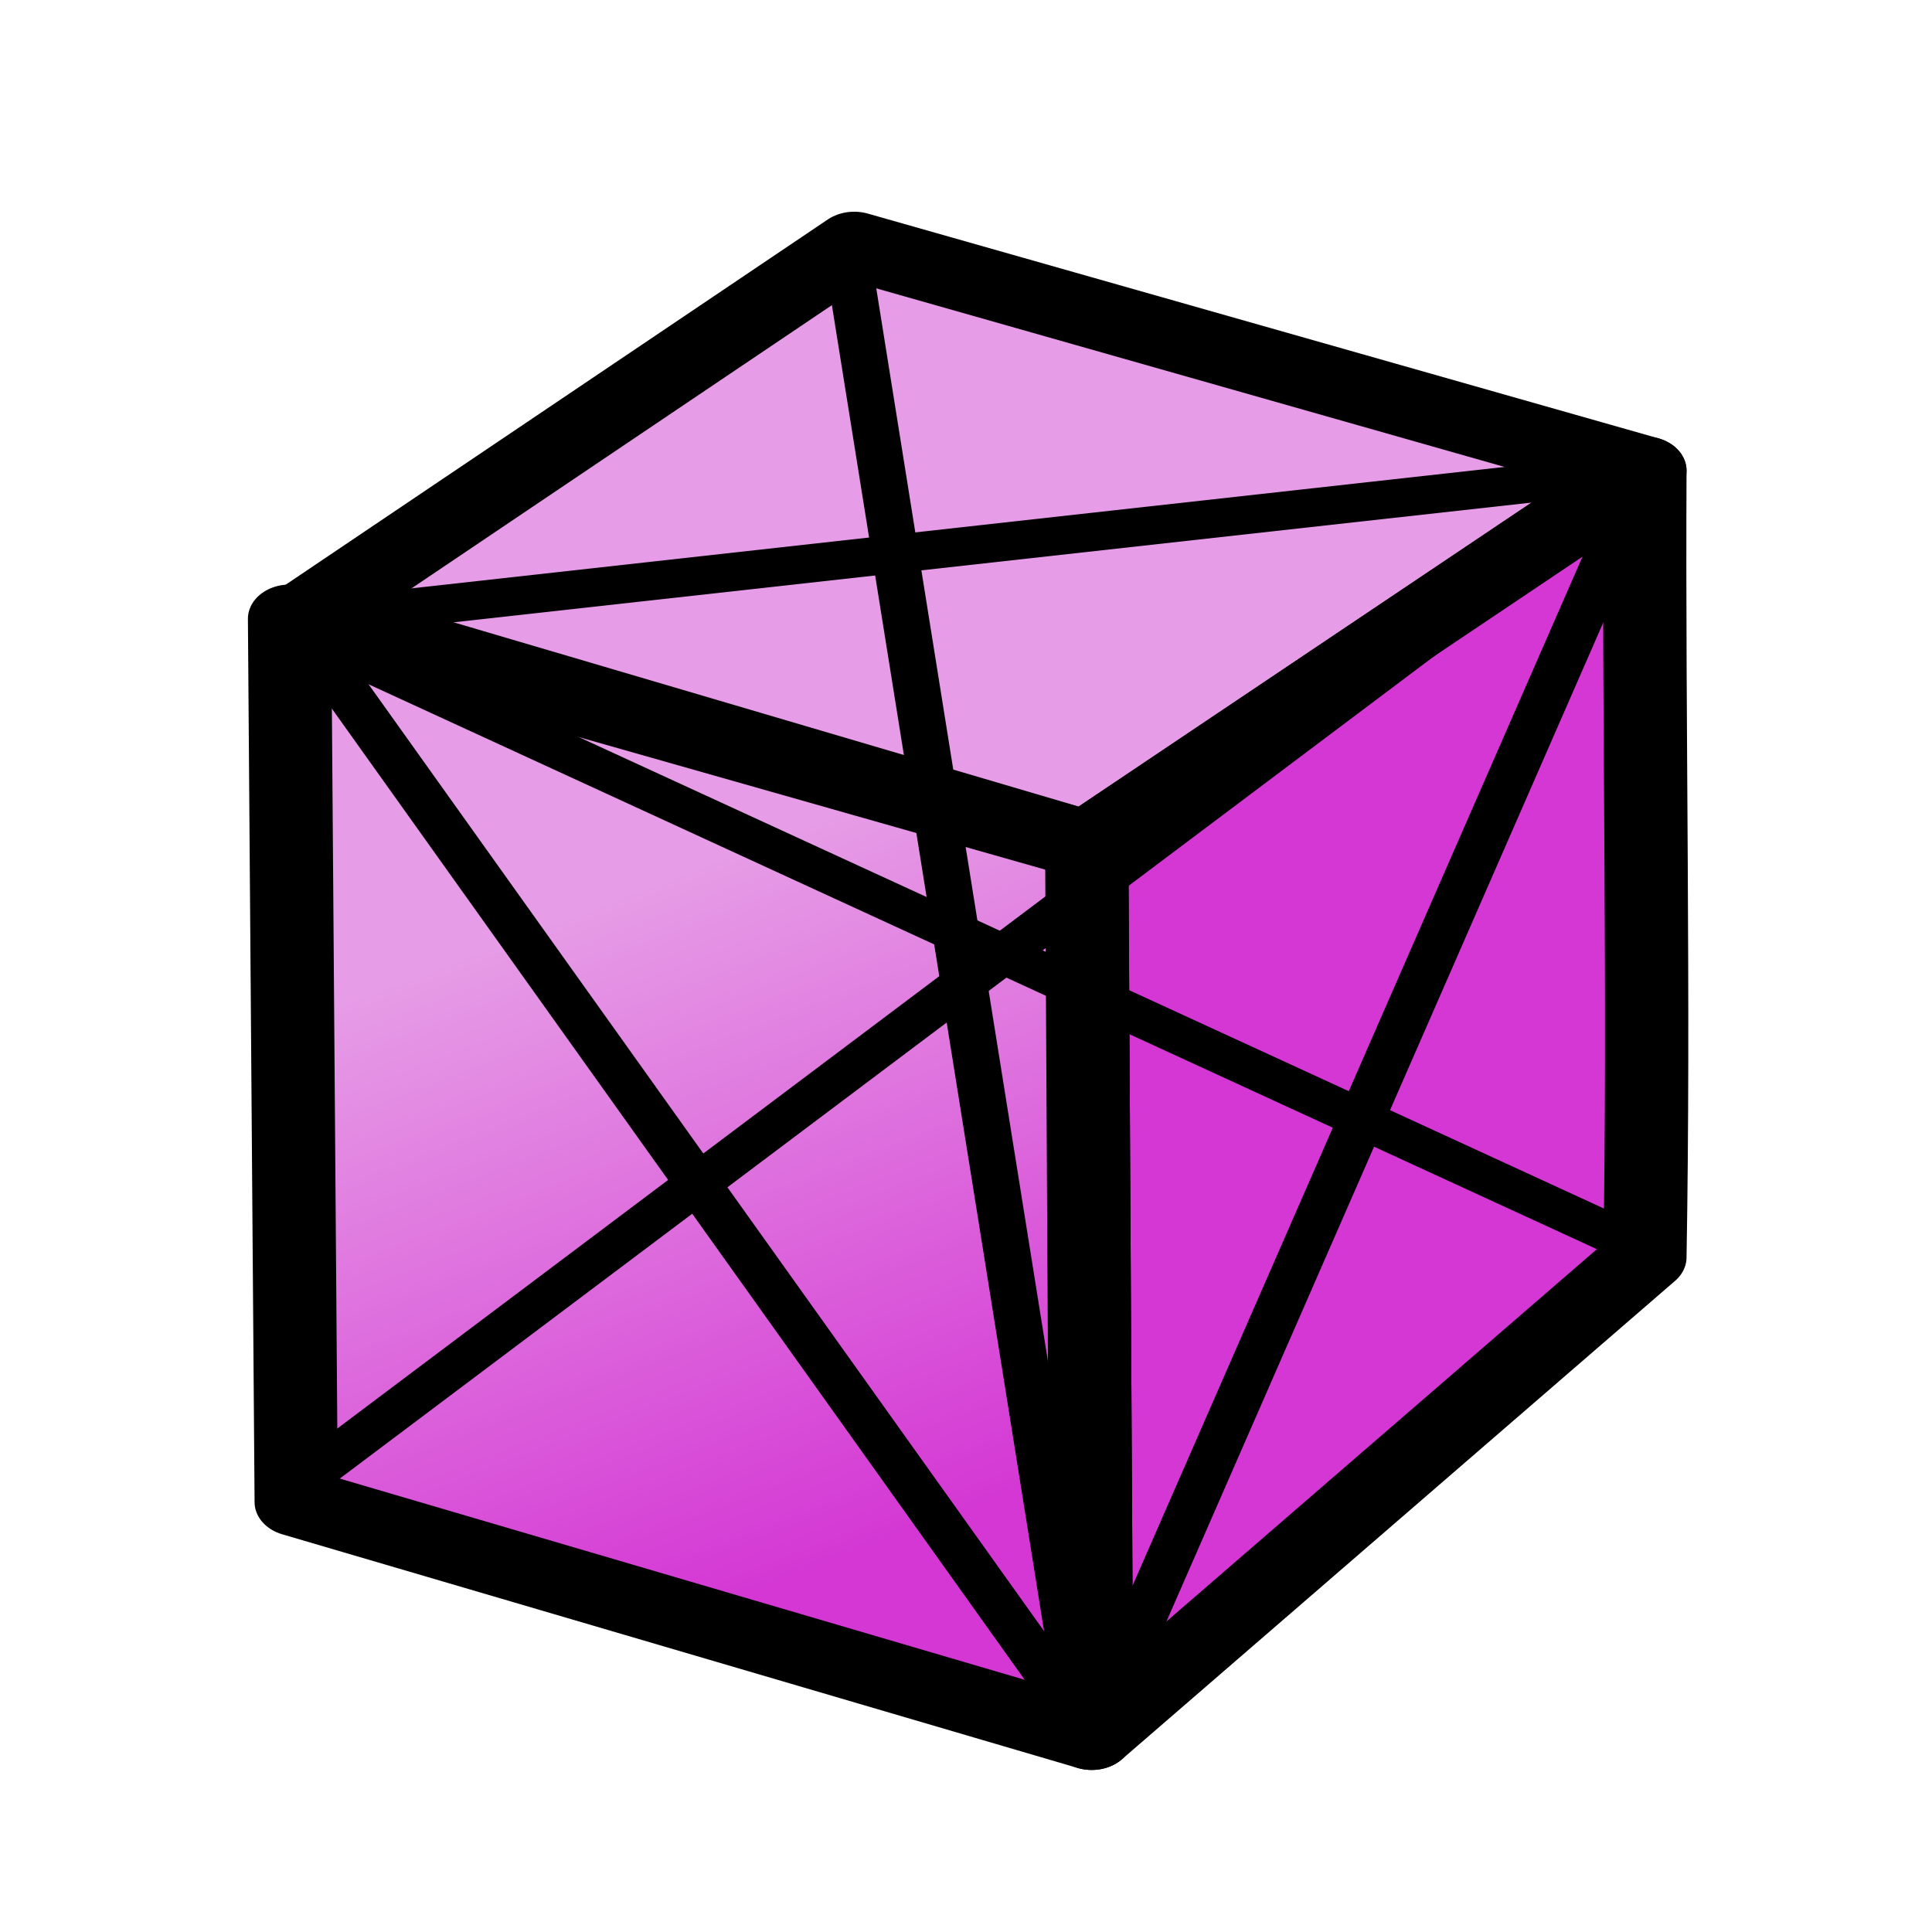
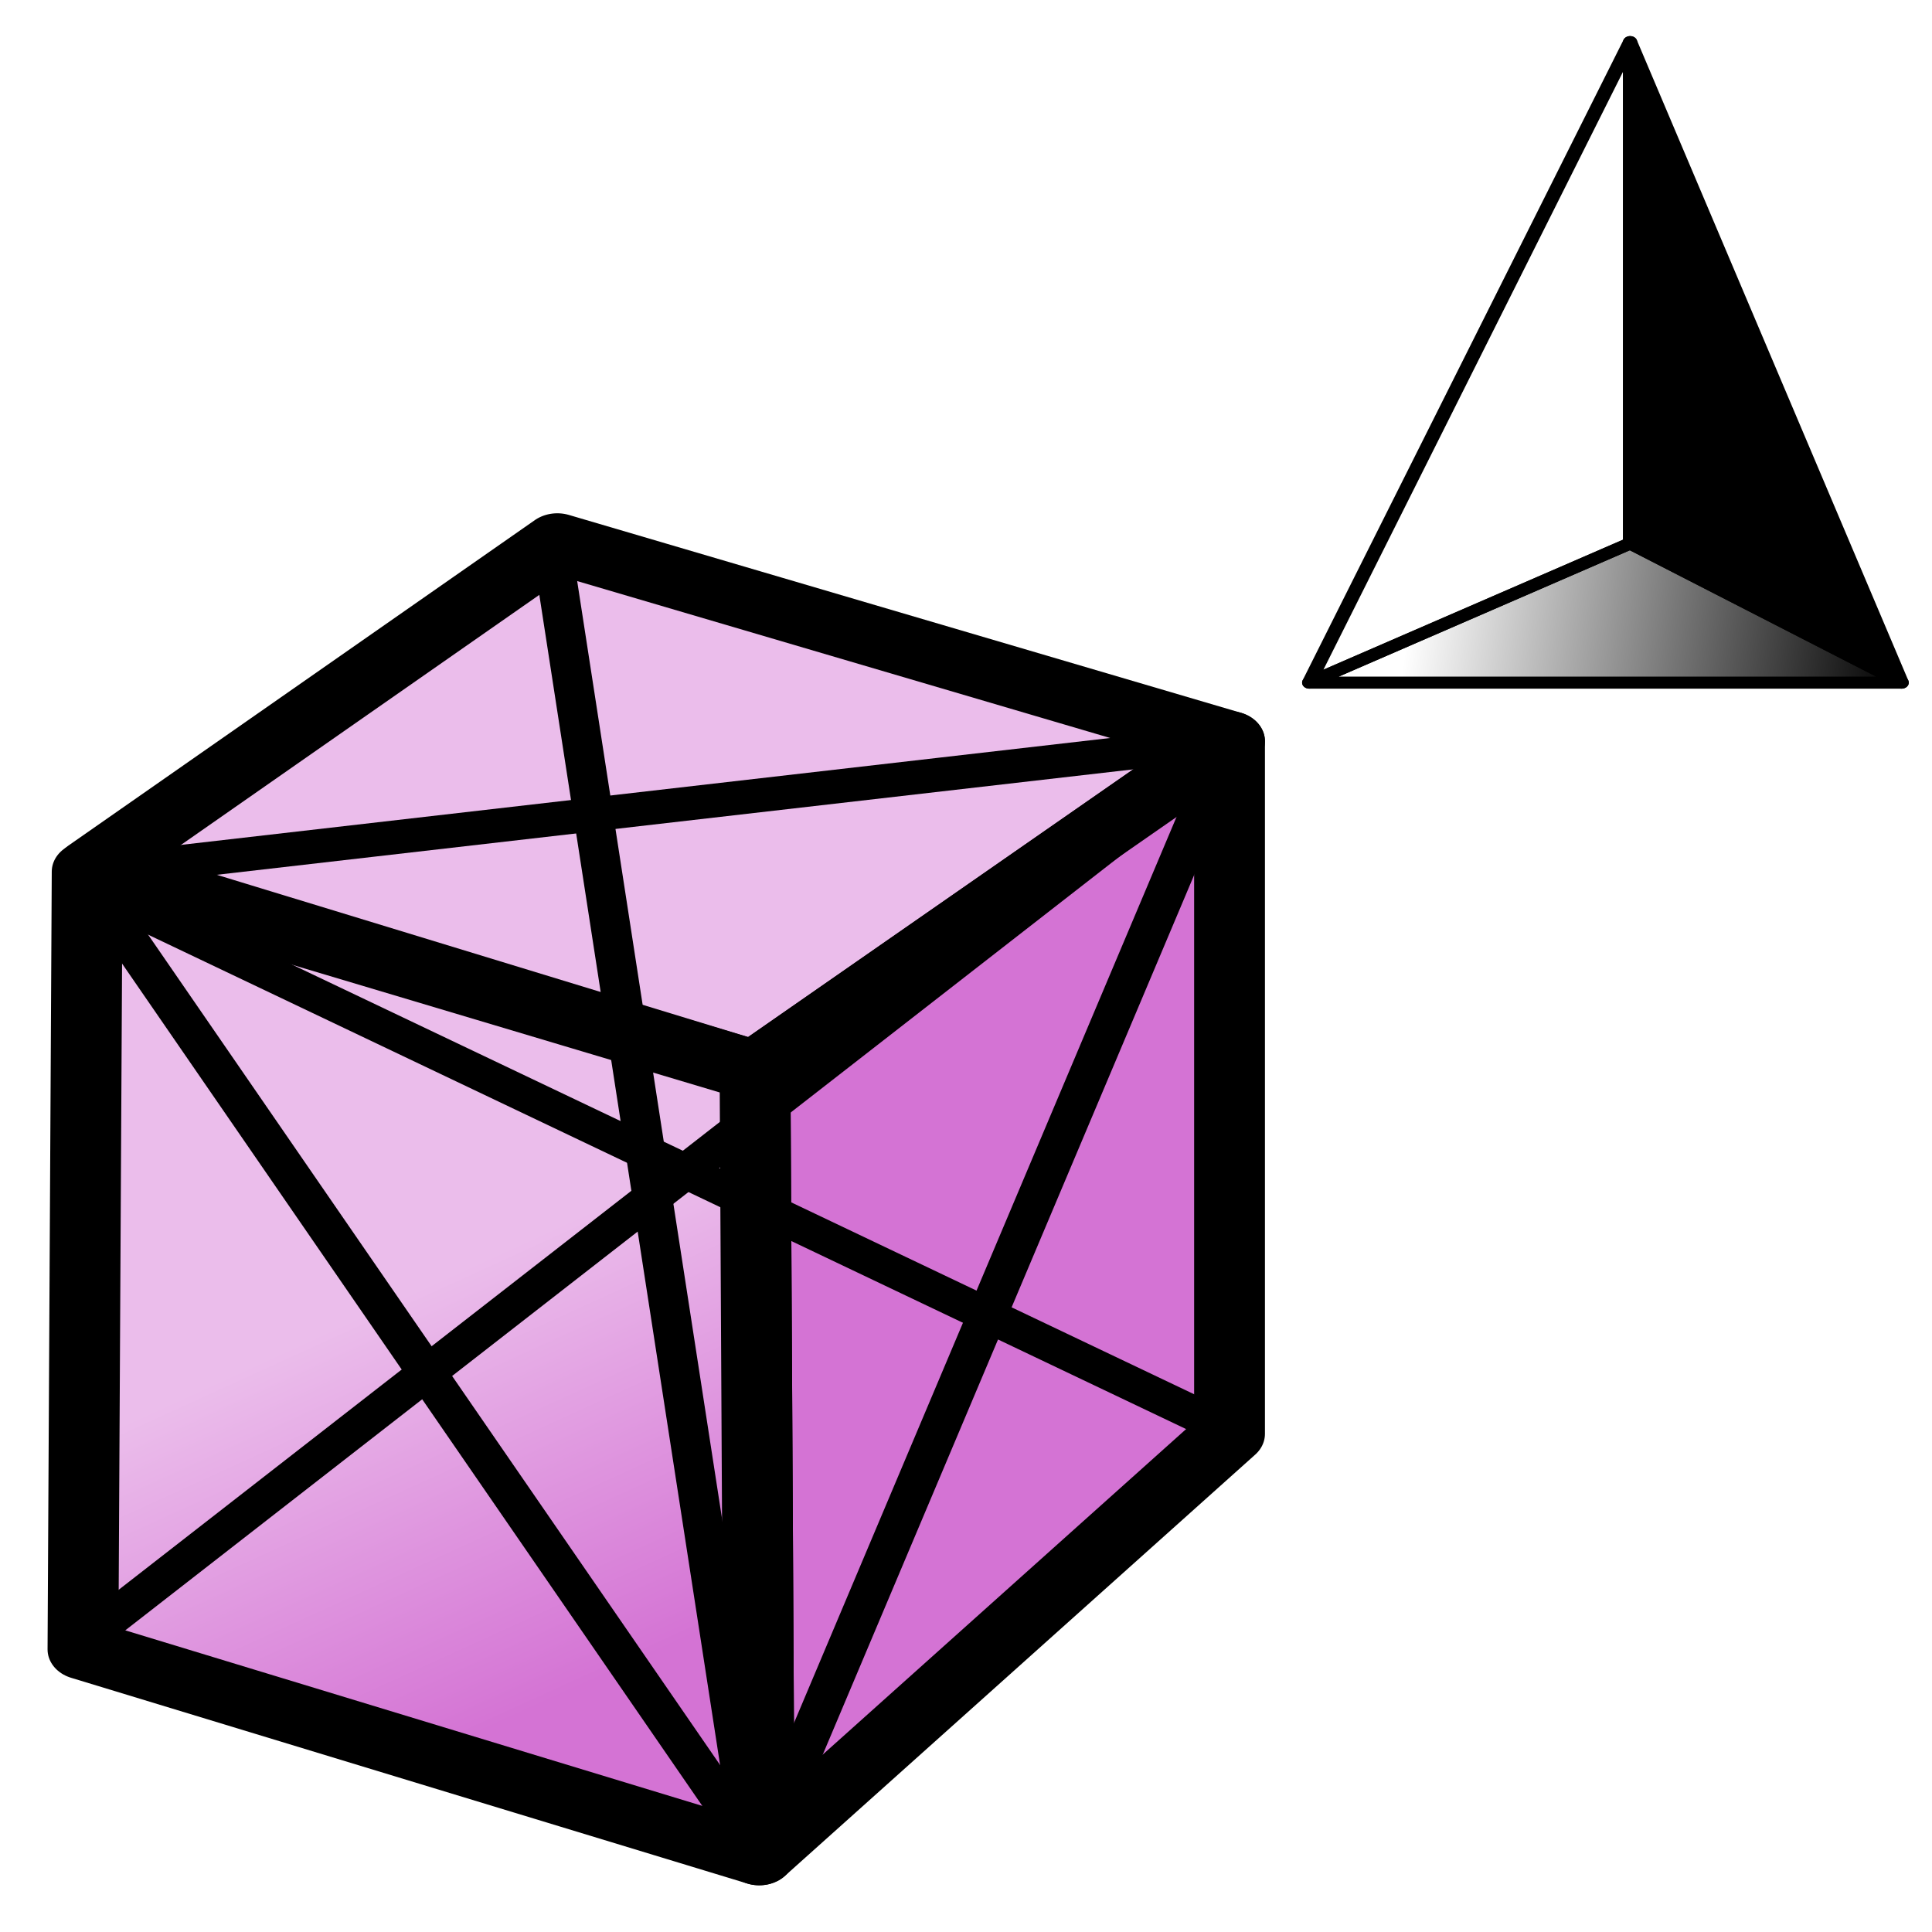
<svg xmlns="http://www.w3.org/2000/svg" xmlns:xlink="http://www.w3.org/1999/xlink" width="64px" height="64px" id="svg3020" version="1.1">
  <defs id="defs3022">
    <linearGradient id="linearGradient4387">
      <stop style="stop-color:#71b2f8;stop-opacity:1;" offset="0" id="stop4389" />
      <stop style="stop-color:#002795;stop-opacity:1;" offset="1" id="stop4391" />
    </linearGradient>
    <linearGradient id="linearGradient3045">
      <stop style="stop-color:#71b2f8;stop-opacity:1;" offset="0" id="stop3047" />
      <stop style="stop-color:#002795;stop-opacity:1;" offset="1" id="stop3049" />
    </linearGradient>
    <radialGradient xlink:href="#linearGradient3377" id="radialGradient3048" gradientUnits="userSpaceOnUse" gradientTransform="translate(-68.91551,-13.76675)" cx="45.883" cy="28.87" fx="45.883" fy="28.87" r="19.467" />
    <linearGradient id="linearGradient3377">
      <stop id="stop3379" offset="0" style="stop-color:#faff2b;stop-opacity:1;" />
      <stop id="stop3381" offset="1" style="stop-color:#ffaa00;stop-opacity:1;" />
    </linearGradient>
    <linearGradient xlink:href="#linearGradient4081" id="linearGradient4165" x1="16" y1="48" x2="12" y2="60" gradientUnits="userSpaceOnUse" gradientTransform="matrix(-1,0,0,1,36,-4)" />
    <linearGradient id="linearGradient4081">
      <stop style="stop-color:#ef2929;stop-opacity:1" offset="0" id="stop4083" />
      <stop style="stop-color:#a40000;stop-opacity:1" offset="1" id="stop4085" />
    </linearGradient>
-     <linearGradient gradientTransform="matrix(1.459631,0,0,1.28543,130.8673,74.70462)" xlink:href="#linearGradient3767" id="linearGradient3773" x1="32.681" y1="56.891" x2="18.114" y2="29.521" gradientUnits="userSpaceOnUse" />
+     <linearGradient gradientTransform="matrix(1.459631,0,0,1.28543,130.8673,74.70462)" xlink:href="#linearGradient3767" id="linearGradient3773" x1="32.681" y1="56.891" x2="21.521" y2="38.584" gradientUnits="userSpaceOnUse" />
    <linearGradient id="linearGradient3767">
-       <stop style="stop-color:#d437d4;stop-opacity:1" offset="0" id="stop3769" />
-       <stop style="stop-color:#e69ce6;stop-opacity:1" offset="1" id="stop3771" />
+       <stop style="stop-color:#d473d4;stop-opacity:1" offset="0" id="stop3769" />
+       <stop style="stop-color:#ebbdeb;stop-opacity:1" offset="1" id="stop3771" />
    </linearGradient>
    <linearGradient gradientTransform="translate(68,2)" gradientUnits="userSpaceOnUse" y2="14" x2="-52" y1="30" x1="-46" id="linearGradient4120" xlink:href="#linearGradient4114" />
    <linearGradient id="linearGradient4114">
      <stop id="stop4116" offset="0" style="stop-color:#a40000;stop-opacity:1;" />
      <stop id="stop4118" offset="1" style="stop-color:#cc0000;stop-opacity:1" />
    </linearGradient>
    <linearGradient gradientTransform="translate(2,2)" gradientUnits="userSpaceOnUse" y2="35.176" x2="36.116" y1="37.152" x1="33.611" id="linearGradient5620" xlink:href="#linearGradient3330" />
    <linearGradient id="linearGradient3330">
      <stop style="stop-color:#729fcf;stop-opacity:1" offset="0" id="stop3332" />
      <stop style="stop-color:#3465a4;stop-opacity:1" offset="1" id="stop3334" />
    </linearGradient>
    <linearGradient gradientTransform="translate(2,2)" gradientUnits="userSpaceOnUse" y2="33.275" x2="34.97" y1="35.084" x1="31.98" id="linearGradient5612" xlink:href="#linearGradient3330" />
    <linearGradient gradientTransform="translate(2,2)" gradientUnits="userSpaceOnUse" y2="32.981" x2="31.261" y1="34.844" x1="27.346" id="linearGradient5604" xlink:href="#linearGradient5576" />
    <linearGradient id="linearGradient5576">
      <stop style="stop-color:#73d216;stop-opacity:1" offset="0" id="stop5578" />
      <stop style="stop-color:#729fcf;stop-opacity:1" offset="1" id="stop5580" />
    </linearGradient>
    <linearGradient gradientTransform="translate(2,2)" gradientUnits="userSpaceOnUse" y2="36.145" x2="31.673" y1="38.921" x1="29.108" id="linearGradient5574" xlink:href="#linearGradient5576" />
    <linearGradient gradientTransform="translate(2,2)" gradientUnits="userSpaceOnUse" y2="39.562" x2="34.24" y1="41.79" x1="32.312" id="linearGradient5588" xlink:href="#linearGradient5576" />
    <linearGradient gradientTransform="translate(2,2)" gradientUnits="userSpaceOnUse" y2="39.228" x2="29.433" y1="40.265" x1="27.154" id="linearGradient5658" xlink:href="#linearGradient5652" />
    <linearGradient id="linearGradient5652">
      <stop id="stop5654" offset="0" style="stop-color:#fce94f;stop-opacity:1" />
      <stop id="stop5656" offset="1" style="stop-color:#73d216;stop-opacity:1" />
    </linearGradient>
    <linearGradient gradientTransform="translate(2,2)" gradientUnits="userSpaceOnUse" y2="42.322" x2="36.356" y1="44.437" x1="34.102" id="linearGradient5596" xlink:href="#linearGradient5576" />
    <linearGradient gradientTransform="translate(2,2)" gradientUnits="userSpaceOnUse" y2="42.78" x2="40.382" y1="45.2" x1="37.336" id="linearGradient5720" xlink:href="#linearGradient5722" />
    <linearGradient id="linearGradient5722">
      <stop id="stop5724" offset="0" style="stop-color:#73d216;stop-opacity:1" />
      <stop id="stop5726" offset="1" style="stop-color:#3465a4;stop-opacity:1" />
    </linearGradient>
    <linearGradient gradientTransform="translate(2,2)" gradientUnits="userSpaceOnUse" y2="39.197" x2="26.189" y1="38.503" x1="19.882" id="linearGradient5566" xlink:href="#linearGradient5646" />
    <linearGradient id="linearGradient5646">
      <stop style="stop-color:#cc0000;stop-opacity:1" offset="0" id="stop5648" />
      <stop style="stop-color:#fce94f;stop-opacity:1" offset="1" id="stop5650" />
    </linearGradient>
    <linearGradient gradientTransform="translate(2,2)" gradientUnits="userSpaceOnUse" y2="33.098" x2="21.638" y1="38.574" x1="19.728" id="linearGradient5550" xlink:href="#linearGradient5646" />
    <linearGradient gradientTransform="translate(2,2)" gradientUnits="userSpaceOnUse" y2="31.731" x2="16.814" y1="38.214" x1="19.145" id="linearGradient5558" xlink:href="#linearGradient5646" />
    <linearGradient gradientTransform="translate(2,2)" gradientUnits="userSpaceOnUse" y2="30.274" x2="14.456" y1="32.224" x1="15.842" id="linearGradient5688" xlink:href="#linearGradient5652" />
    <linearGradient gradientTransform="translate(2,2)" gradientUnits="userSpaceOnUse" y2="28.667" x2="15.03" y1="30.557" x1="17.049" id="linearGradient5674" xlink:href="#linearGradient5652" />
    <linearGradient gradientTransform="translate(2,2)" gradientUnits="userSpaceOnUse" y2="27.201" x2="17.149" y1="30.244" x1="17.667" id="linearGradient5696" xlink:href="#linearGradient5652" />
    <linearGradient gradientTransform="translate(2,2)" gradientUnits="userSpaceOnUse" y2="28.802" x2="20.563" y1="31.542" x1="19.642" id="linearGradient5666" xlink:href="#linearGradient5652" />
    <linearGradient gradientTransform="translate(2,2)" gradientUnits="userSpaceOnUse" y2="29.059" x2="24.214" y1="33.487" x1="24.721" id="linearGradient5704" xlink:href="#linearGradient5652" />
    <linearGradient gradientTransform="translate(2,2)" gradientUnits="userSpaceOnUse" y2="30.133" x2="28.001" y1="33.891" x1="24.753" id="linearGradient5712" xlink:href="#linearGradient5652" />
+     <linearGradient xlink:href="#linearGradient916" id="linearGradient918" x1="223.518" y1="99.996" x2="193.697" y2="96.363" gradientUnits="userSpaceOnUse" gradientTransform="matrix(0.8749999,0,0,0.9565217,70.62081,-1.497007)" />
+     <linearGradient id="linearGradient916">
+       <stop style="stop-color:#000000;stop-opacity:1;" offset="0" id="stop912" />
+       <stop style="stop-color:#000000;stop-opacity:0;" offset="1" id="stop914" />
+     </linearGradient>
  </defs>
  <g id="layer1">
    <g id="g3038" transform="matrix(1,0,0,0.8581738,37.19377,2.882856)">
      <g style="stroke-width:3.5;stroke-miterlimit:4;stroke-dasharray:none" transform="matrix(0.6706718,0,0,0.6414592,-128.1007,-38.37114)" id="g3618">
-         <path style="fill:#e69ce6;fill-opacity:1;stroke:#000000;stroke-width:4.114;stroke-linecap:butt;stroke-linejoin:round;stroke-miterlimit:4;stroke-dasharray:none;stroke-opacity:1" d="M 150.667,91.599 189.224,105.446 216.792,82.904 177.737,69.379 Z" id="path2993" />
-         <path style="fill:#d437d4;fill-opacity:1;stroke:#000000;stroke-width:4.114;stroke-linecap:butt;stroke-linejoin:round;stroke-miterlimit:4;stroke-dasharray:none;stroke-opacity:1" d="m 216.792,82.904 c -0.065,15.779 0.225,31.559 0,47.338 -9.108,9.597 -18.216,19.195 -27.324,28.792 -0.082,-17.863 -0.163,-35.726 -0.245,-53.589 9.19,-7.514 18.379,-15.028 27.569,-22.542 z" id="path2995" />
-         <path id="path3825" d="m 149.848,91.815 39.375,13.631 0.245,53.589 -39.291,-14.062 z" style="display:inline;overflow:visible;visibility:visible;fill:url(#linearGradient3773);fill-opacity:1;fill-rule:evenodd;stroke:#000000;stroke-width:4.114;stroke-linecap:butt;stroke-linejoin:round;stroke-miterlimit:4;stroke-dasharray:none;stroke-dashoffset:0;stroke-opacity:1;marker:none;enable-background:accumulate" />
-         <path style="fill:none;stroke:#000000;stroke-width:2.304;stroke-linecap:butt;stroke-linejoin:miter;stroke-miterlimit:4;stroke-dasharray:none;stroke-opacity:1" d="M 189.224,159.944 177.295,69.114 v 0 0" id="path903-3" />
-         <path style="fill:none;stroke:#000000;stroke-width:2.304;stroke-linecap:butt;stroke-linejoin:miter;stroke-miterlimit:4;stroke-dasharray:none;stroke-opacity:1" d="m 150.168,91.921 66.624,-9.017 v 0 0" id="path903" />
-         <path style="fill:none;stroke:#000000;stroke-width:2.304;stroke-linecap:butt;stroke-linejoin:miter;stroke-miterlimit:4;stroke-dasharray:none;stroke-opacity:1" d="m 150.168,91.921 39.3,67.114" id="path905" />
-         <path style="fill:none;stroke:#000000;stroke-width:2.304;stroke-linecap:butt;stroke-linejoin:miter;stroke-miterlimit:4;stroke-dasharray:none;stroke-opacity:1" d="M 216.792,82.904 189.468,159.035" id="path907" />
-         <path style="fill:none;stroke:#000000;stroke-width:2.304;stroke-linecap:butt;stroke-linejoin:miter;stroke-miterlimit:4;stroke-dasharray:none;stroke-opacity:1" d="M 216.062,83.647 149.848,144.267" id="path903-6" />
-         <path style="fill:none;stroke:#000000;stroke-width:2.304;stroke-linecap:butt;stroke-linejoin:miter;stroke-miterlimit:4;stroke-dasharray:none;stroke-opacity:1" d="m 149.23,91.906 67.935,38.064" id="path903-7" />
+         <g id="g2206" transform="matrix(0.8501566,0,0,0.8804816,11.96904,26.19337)">
+           <path id="path2993" d="M 150.667,91.599 189.224,105.446 216.792,82.904 177.737,69.379 Z" style="fill:#ebbdeb;fill-opacity:1;stroke:#000000;stroke-width:4.114;stroke-linecap:butt;stroke-linejoin:round;stroke-miterlimit:4;stroke-dasharray:none;stroke-opacity:1" />
+           <path id="path2995" d="m 216.792,82.904 v 47.338 l -27.324,28.792 -0.245,-53.589 z" style="fill:#d473d4;fill-opacity:1;stroke:#000000;stroke-width:4.114;stroke-linecap:butt;stroke-linejoin:round;stroke-miterlimit:4;stroke-dasharray:none;stroke-opacity:1" />
+           <path style="display:inline;overflow:visible;visibility:visible;fill:url(#linearGradient3773);fill-opacity:1;fill-rule:evenodd;stroke:#000000;stroke-width:4.114;stroke-linecap:butt;stroke-linejoin:round;stroke-miterlimit:4;stroke-dasharray:none;stroke-dashoffset:0;stroke-opacity:1;marker:none;enable-background:accumulate" d="m 150.422,91.815 38.802,13.631 0.245,53.589 -39.291,-14.062 z" id="path3825" />
+           <path id="path903" d="m 150.168,91.921 66.624,-9.017 v 0 0" style="fill:none;stroke:#000000;stroke-width:2.304;stroke-linecap:butt;stroke-linejoin:miter;stroke-miterlimit:4;stroke-dasharray:none;stroke-opacity:1" />
+           <path id="path905" d="m 150.168,91.921 39.3,67.114" style="fill:none;stroke:#000000;stroke-width:2.304;stroke-linecap:butt;stroke-linejoin:miter;stroke-miterlimit:4;stroke-dasharray:none;stroke-opacity:1" />
+           <path id="path907" d="M 216.792,82.904 189.468,159.035" style="fill:none;stroke:#000000;stroke-width:2.304;stroke-linecap:butt;stroke-linejoin:miter;stroke-miterlimit:4;stroke-dasharray:none;stroke-opacity:1" />
+           <path id="path903-3" d="M 189.324,160.244 177.396,69.415 v 0 0" style="fill:none;stroke:#000000;stroke-width:2.304;stroke-linecap:butt;stroke-linejoin:miter;stroke-miterlimit:4;stroke-dasharray:none;stroke-opacity:1" />
+           <path id="path903-6" d="M 216.163,83.948 149.948,144.568" style="fill:none;stroke:#000000;stroke-width:2.304;stroke-linecap:butt;stroke-linejoin:miter;stroke-miterlimit:4;stroke-dasharray:none;stroke-opacity:1" />
+           <path id="path903-7" d="m 149.331,92.207 67.935,38.064" style="fill:none;stroke:#000000;stroke-width:2.304;stroke-linecap:butt;stroke-linejoin:miter;stroke-miterlimit:4;stroke-dasharray:none;stroke-opacity:1" />
+         </g>
+         <g style="stroke-width:3.5;stroke-miterlimit:4;stroke-dasharray:none" id="g2179" transform="matrix(0.934524,0,0,0.964427,-19.29506,4.856778)">
+           <path id="path906" d="m 251.847,54.187 -16.961,39.965 16.961,-8.688 z" style="fill:none;stroke:#000000;stroke-width:0.753;stroke-linecap:butt;stroke-linejoin:round;stroke-miterlimit:4;stroke-dasharray:none;stroke-opacity:1" />
+           <path id="path908" d="m 234.887,94.152 h 31.312 l -14.351,-8.688 z" style="fill:url(#linearGradient918);fill-opacity:1;stroke:#000000;stroke-width:0.753;stroke-linecap:butt;stroke-linejoin:round;stroke-miterlimit:4;stroke-dasharray:none;stroke-opacity:1" />
+           <path id="path910" d="m 251.847,54.187 v 31.277 l 14.351,8.688 z" style="fill:#000000;fill-opacity:1;stroke:#000000;stroke-width:0.753;stroke-linecap:butt;stroke-linejoin:round;stroke-miterlimit:4;stroke-dasharray:none;stroke-opacity:1" />
+         </g>
      </g>
    </g>
  </g>
</svg>
